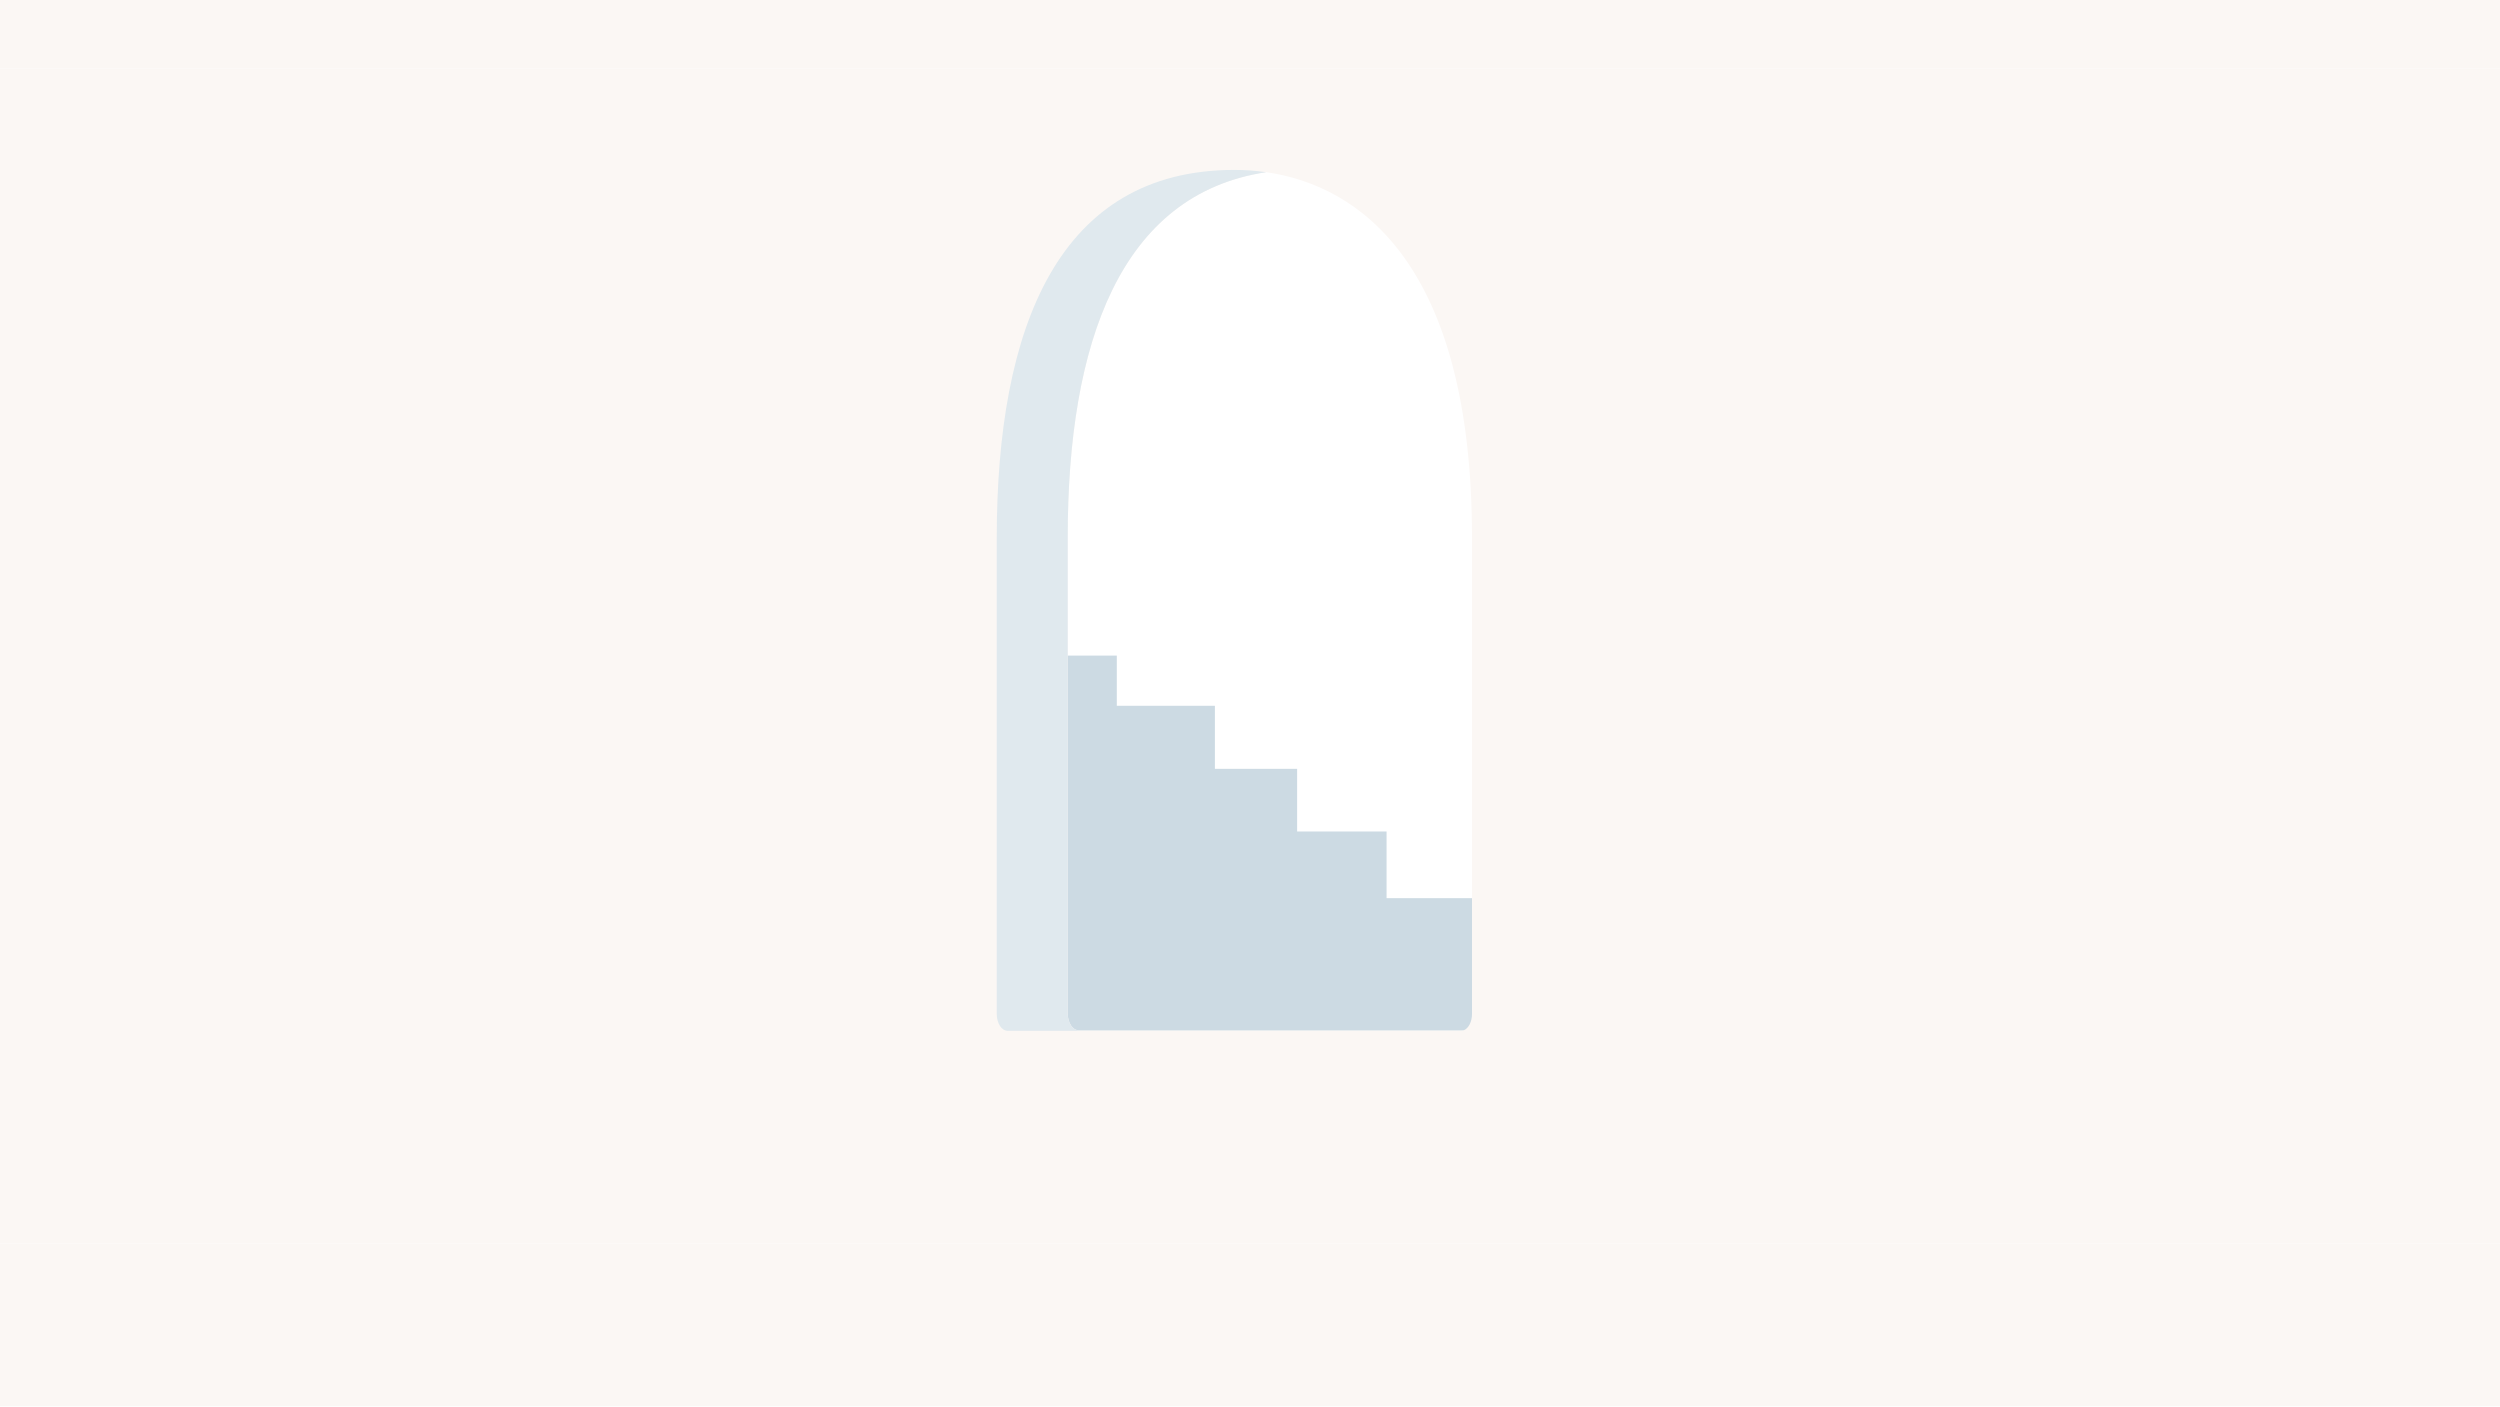
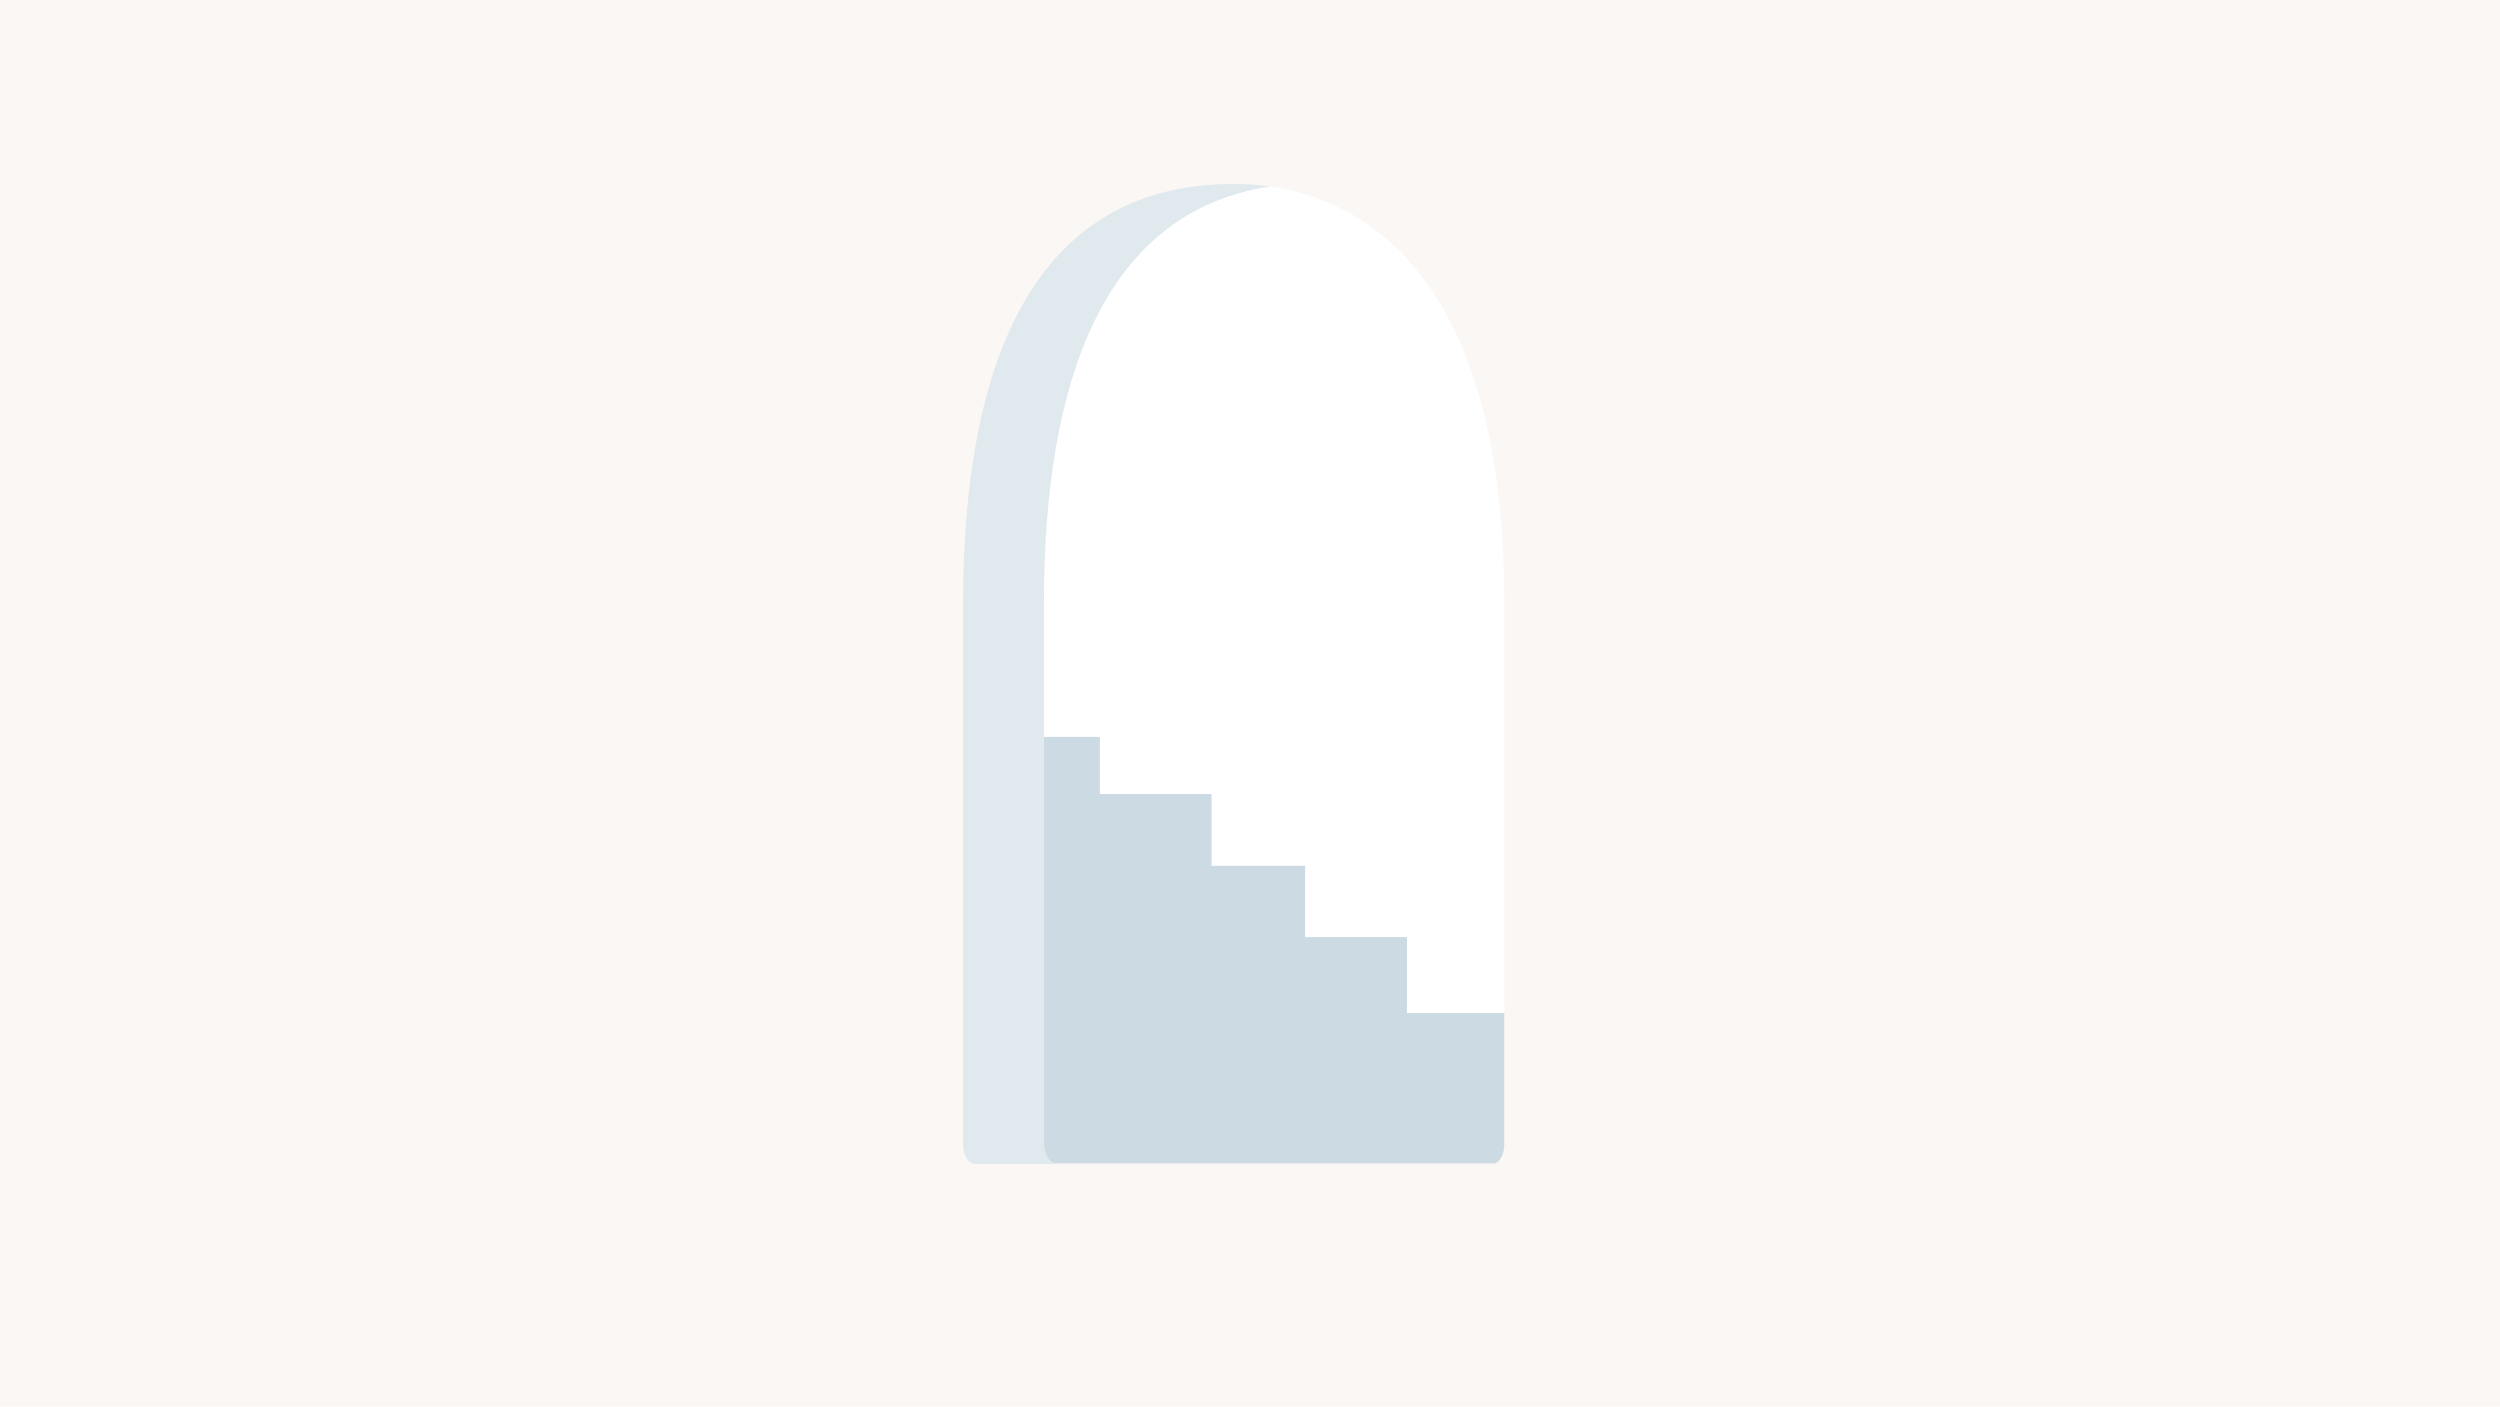
<svg xmlns="http://www.w3.org/2000/svg" id="Layer_1" data-name="Layer 1" viewBox="0 0 1920 1080">
  <defs>
    <style>
      .cls-1 {
-         fill: none;
+         fill: #fbf7f4;
      }

-       .cls-1, .cls-2, .cls-3, .cls-4 {
+       .cls-1, .cls-2, .cls-3 {
        stroke-width: 0px;
      }

      .cls-2 {
-         fill: #fbf7f4;
+         fill: #e0e9ee;
      }

      .cls-3 {
-         fill: #e0e9ee;
-       }
- 
-       .cls-4 {
        fill: #ccdae3;
      }
    </style>
  </defs>
-   <rect class="cls-2" width="1920" height="52.8" />
-   <rect class="cls-2" y="955" width="1920" height="125" />
  <g>
-     <polygon class="cls-4" points="1064.88 689.78 1064.88 638.58 996.19 638.58 996.19 590.47 933.04 590.47 933.04 542.05 857.71 542.05 857.71 503.5 782 503.5 782 837.5 857.34 837.5 857.71 837.5 932.67 837.5 933.04 837.5 996.19 837.5 1064.88 837.5 1138 837.5 1138 689.78 1064.88 689.78" />
-     <path class="cls-2" d="M-2,53v902h1922V53H-2ZM1130.5,778.71c0,5.97-2.65,11.03-6.21,12.49h-295.95c-4.59,0-8.34-5.81-8.34-12.92v-365.58c0-149.76,40.54-263.59,152.44-280.48,71.87,10.35,158.06,70.9,158.06,280.92v365.57Z" />
-     <path class="cls-3" d="M1124.29,791.23c-.68.27-1.39.43-2.13.43h-348.32c-4.59,0-8.34-5.81-8.34-12.92v-365.57c0-162.48,47.72-282.67,182.5-282.67,7.84,0,16.04.52,24.44,1.75-111.9,16.89-152.44,130.72-152.44,280.48v365.58c0,7.11,3.75,12.92,8.34,12.92h295.95Z" />
-     <rect class="cls-1" width="1920" height="1080" />
+     <polygon class="cls-3" points="1080.55 778.02 1080.55 719.73 1002.34 719.73 1002.34 664.95 930.44 664.95 930.44 609.82 844.67 609.82 844.67 565.93 758.47 565.93 758.47 946.22 844.25 946.22 844.67 946.22 930.02 946.22 930.44 946.22 1002.34 946.22 1080.55 946.22 1163.81 946.22 1163.81 778.02 1080.55 778.02" />
+     <path class="cls-1" d="M-134.18,53v1027h2188.35V53H-134.18ZM1155.27,879.28c0,6.8-3.02,12.56-7.07,14.22h-336.96c-5.23,0-9.5-6.61-9.5-14.71v-416.25c0-170.51,46.16-300.12,173.57-319.35,81.83,11.79,179.96,80.73,179.96,319.85v416.23Z" />
+     <path class="cls-2" d="M1148.2,893.54c-.77.31-1.58.49-2.43.49h-396.59c-5.23,0-9.5-6.61-9.5-14.71v-416.23c0-185,54.33-321.84,207.79-321.84,8.93,0,18.26.6,27.83,1.99-127.41,19.23-173.57,148.84-173.57,319.35v416.25c0,8.09,4.27,14.71,9.5,14.71h336.96Z" />
  </g>
+   <rect class="cls-1" width="1920" height="52.8" />
+   <rect class="cls-1" y="955" width="1920" height="125" />
</svg>
